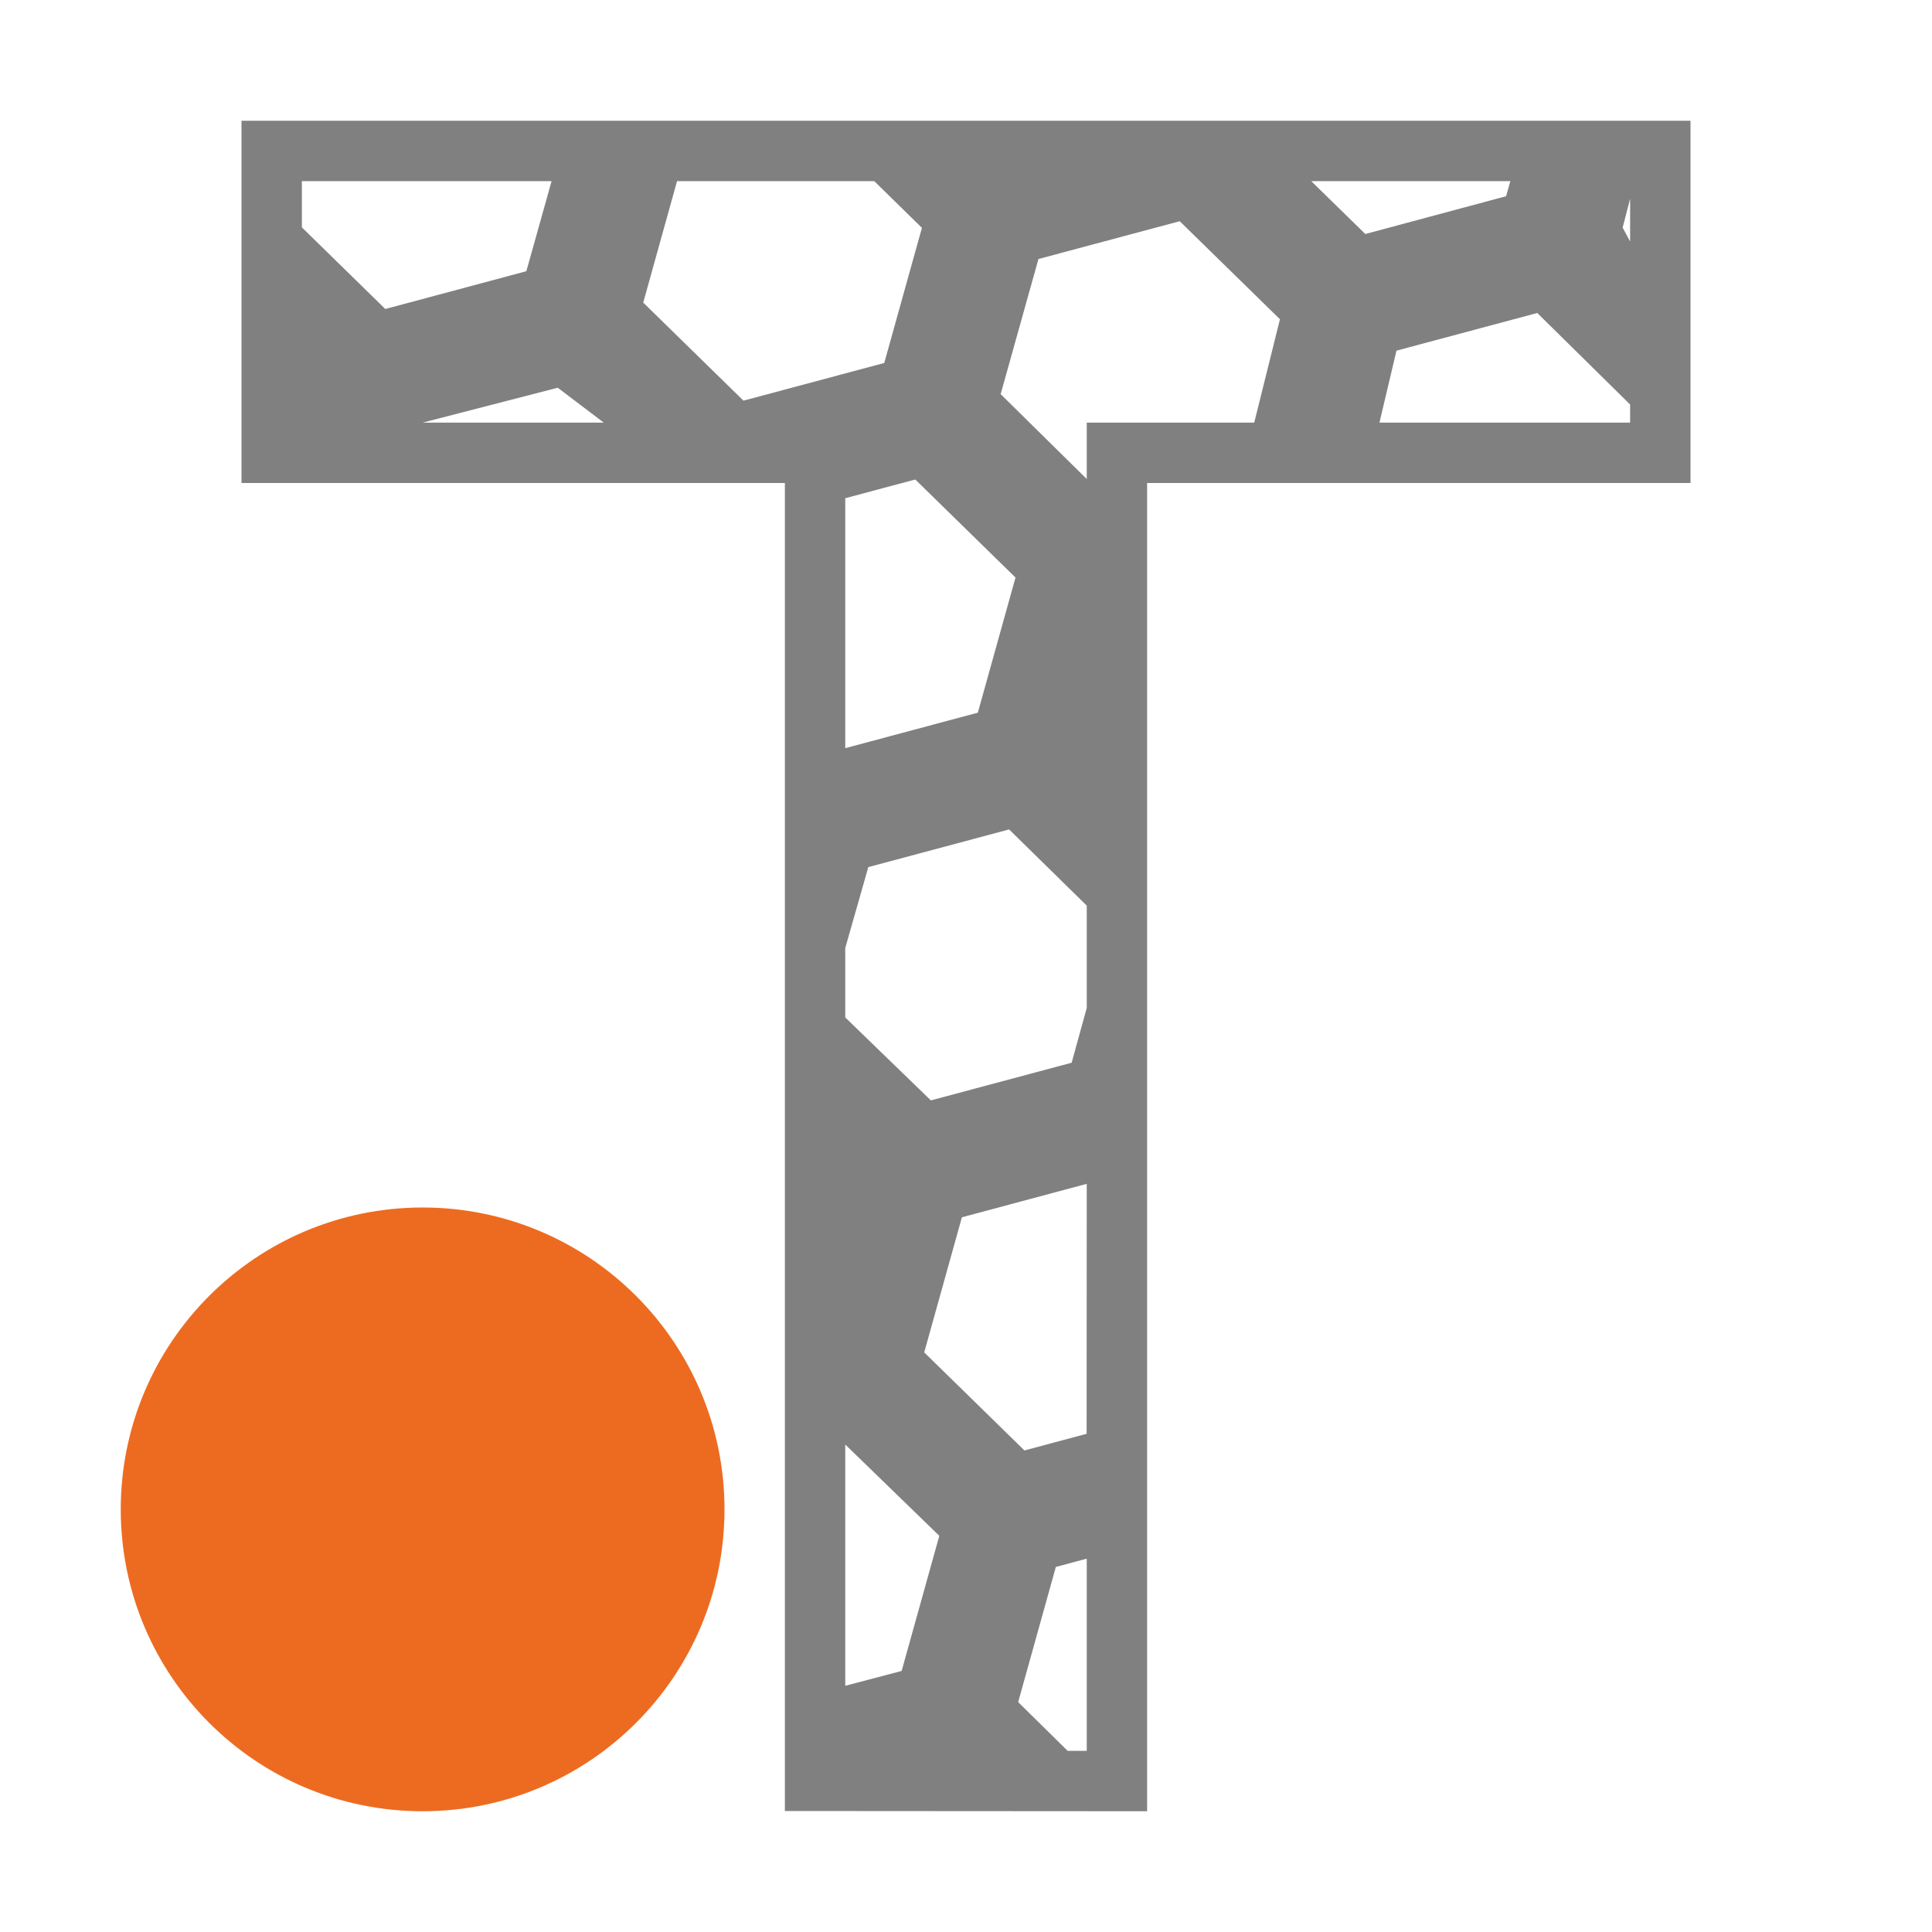
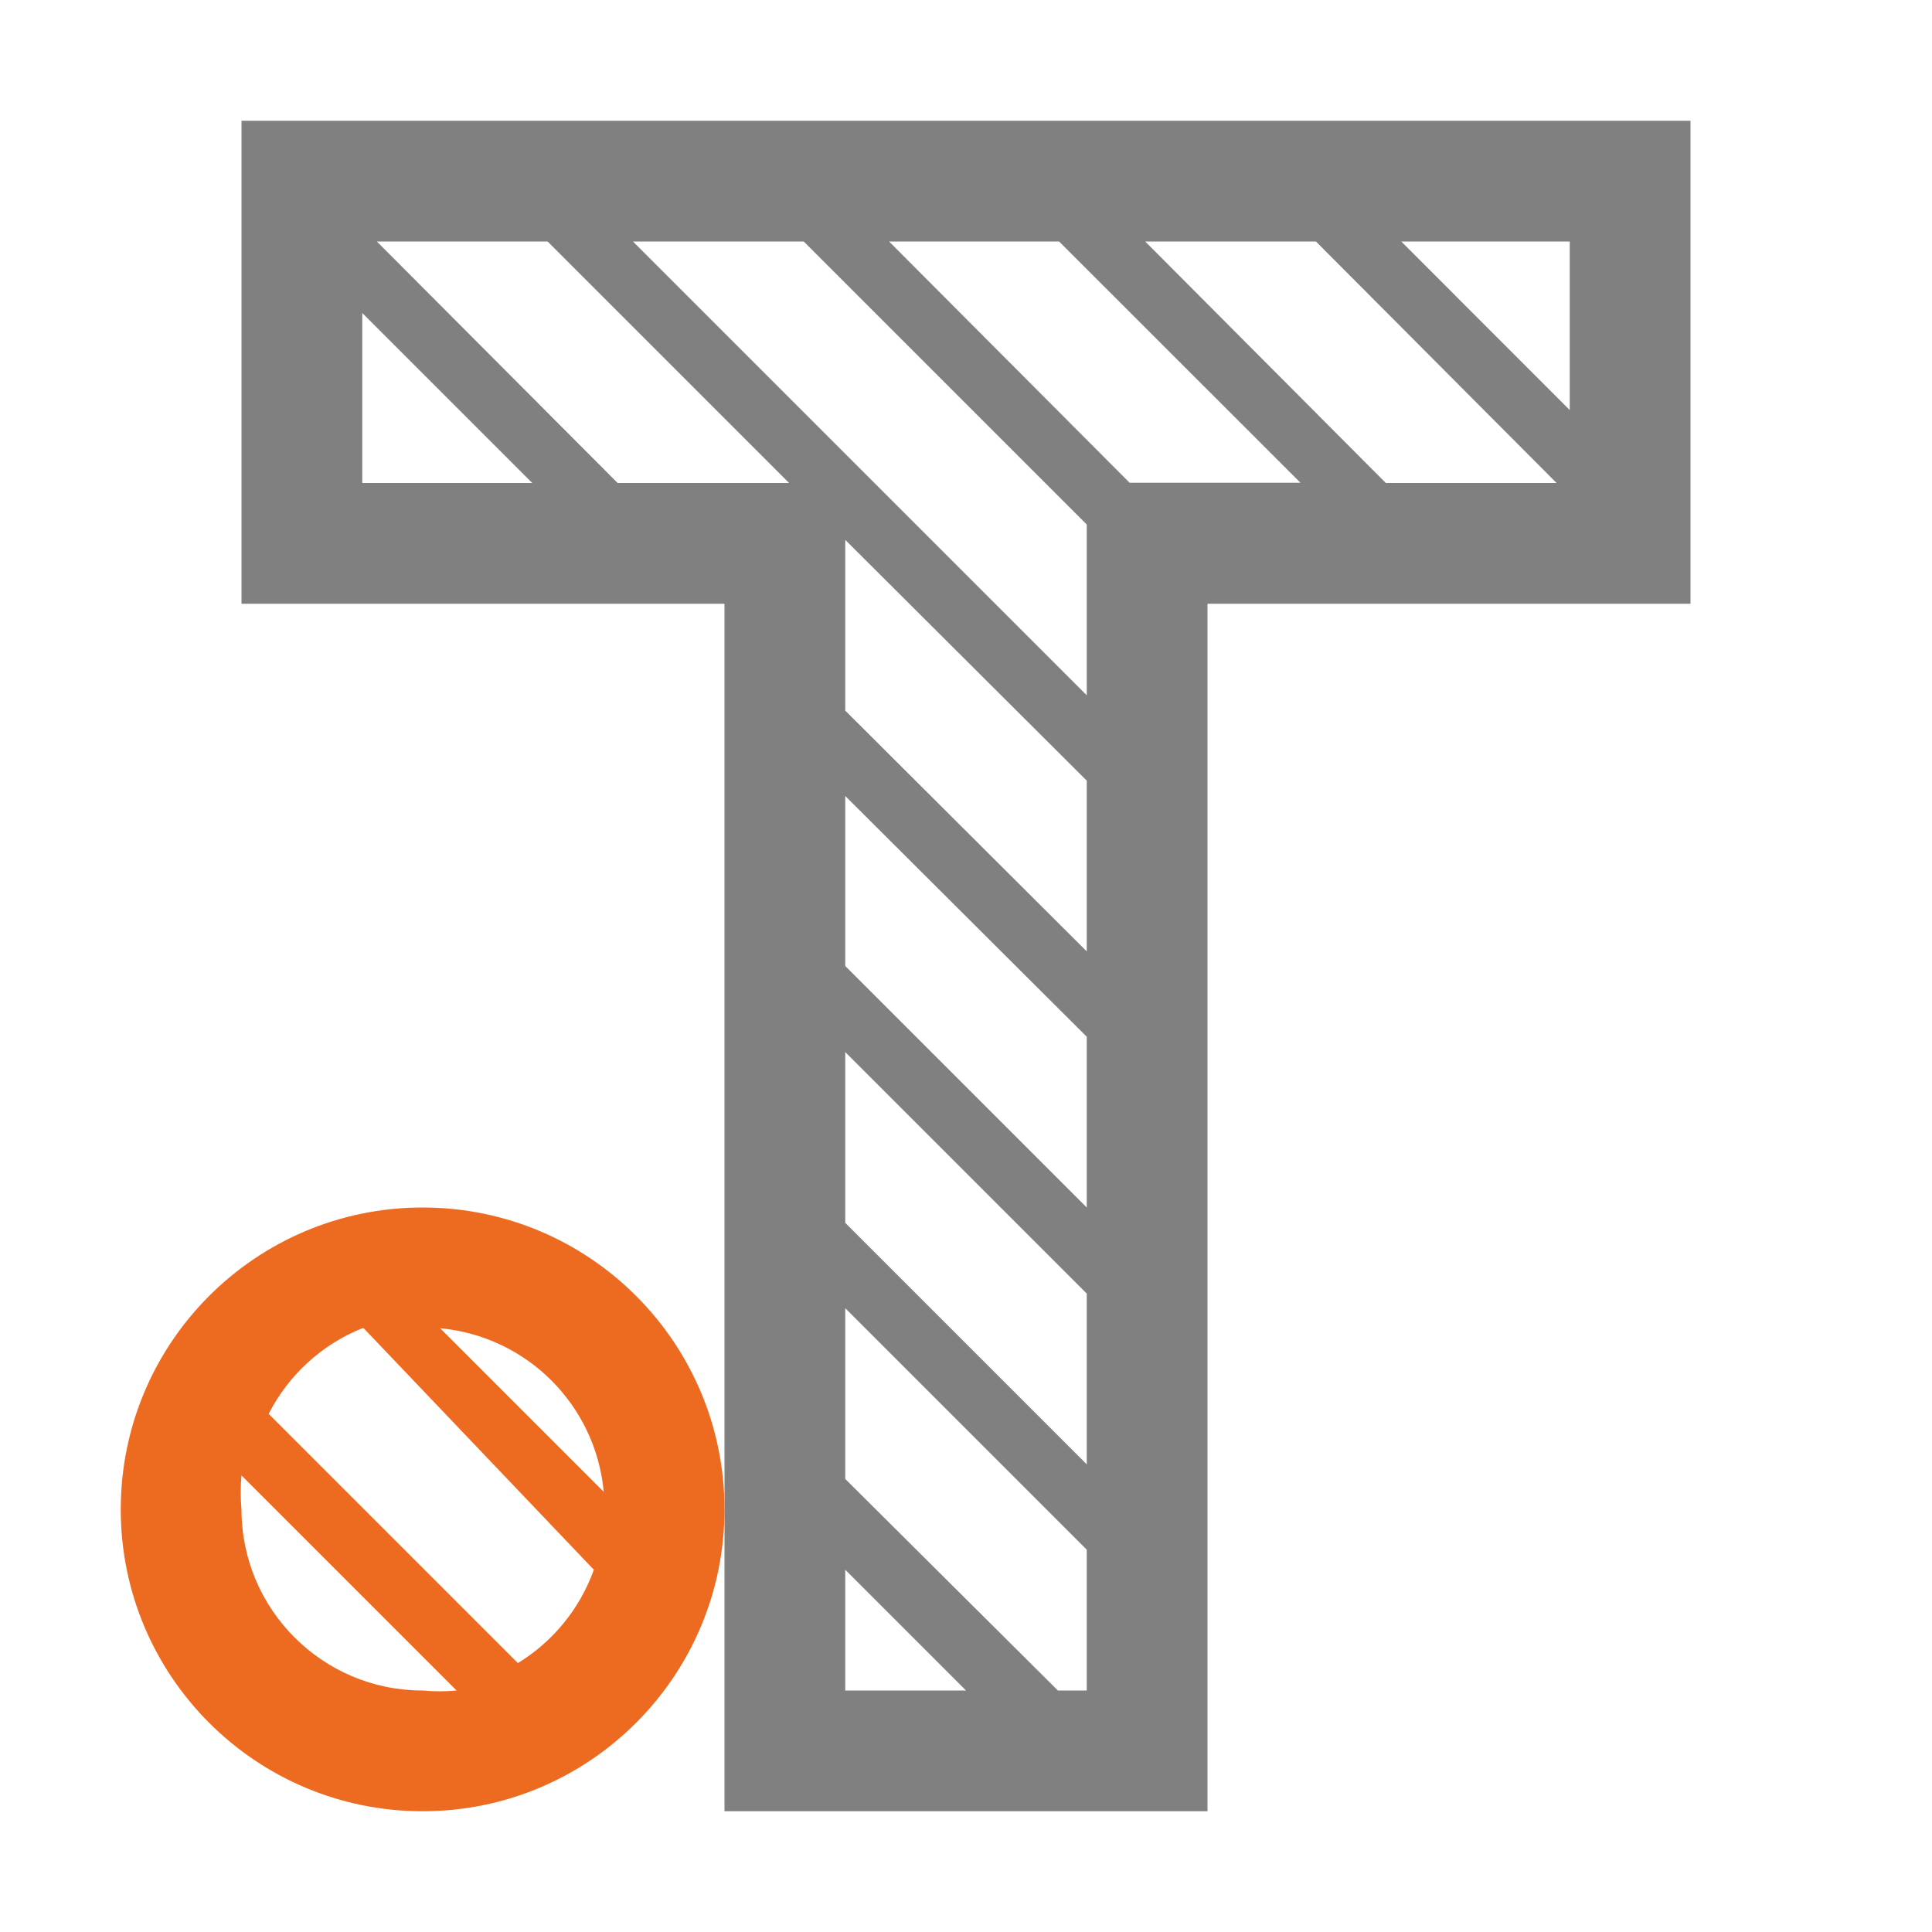
<svg xmlns="http://www.w3.org/2000/svg" viewBox="0 0 16 16" width="16px" height="16px">
-   <path fill="#808080" d="M 2,1 V 4 H 6.5 V 14.998 L 9.5,15 V 4 H 14 V 1 Z m 0.5,0.5 h 2.068 L 4.359,2.246 3.191,2.559 2.5,1.883 Z m 3.107,0 h 1.633 l 0.395,0.387 -0.312,1.119 -1.166,0.312 -0.83,-0.812 z m 5.252,0 H 12.508 L 12.473,1.625 11.307,1.938 Z M 13.5,1.646 V 2 L 13.438,1.885 Z m -3.73,0.186 0.83,0.812 L 10.387,3.5 H 9 V 3.967 L 8.287,3.264 8.6,2.145 Z M 12.731,2.592 13.5,3.35 V 3.5 H 11.424 L 11.565,2.904 Z M 4.619,3.211 5,3.5 H 3.5 Z m 2.961,0.76 0.83,0.812 -0.312,1.119 L 7,6.196 7,4.126 Z M 8.357,6.869 9,7.5 V 8.347 L 8.875,8.801 7.709,9.113 7,8.426 v -0.575 l 0.191,-0.67 z m 0.642,5.005 -0.515,0.138 -0.83,-0.812 0.312,-1.119 1.034,-0.277 z M 7,11.963 7.779,12.719 7.467,13.838 7,13.961 Z M 9,14.5 H 8.842 L 8.432,14.096 8.744,12.977 9,12.908 Z" />
-   <circle fill="#ed6b21" cx="3.5" cy="12.5" r="2.5" />
+   <path fill="#808080" d="m 2,1 v 4 h 4 v 10 h 4 v -10 h 4 v -4 z m 1.121,1 h 1.414 l 2,2 H 5.115 Z m 2.121,0 h 1.414 l 2.344,2.344 v 1.414 z m 2.121,0 H 8.771 L 10.77,3.998 H 9.355 Z m 2.121,0 h 1.414 L 12.891,4 h -1.414 z m 2.121,0 H 13 L 13,3.396 Z M 3,2.592 4.408,4 H 3 Z M 7,4.471 9,6.465 V 7.879 L 7,5.885 Z M 7,6.592 9,8.586 V 10 L 7,8 Z m 0,2.121 2,2 v 1.414 L 7,10.127 Z m 0,2.121 2,2 V 14 L 8.761,14 7,12.248 Z M 7,13 8,14 H 7 Z" />
+   <path fill="#ed6b21" d="M 3.5 10 A 2.5 2.5 0 0 0 1 12.5 A 2.5 2.5 0 0 0 3.5 15 A 2.5 2.5 0 0 0 6 12.5 A 2.5 2.5 0 0 0 3.5 10 z M 3.645 11 A 1.5 1.5 0 0 1 5 12.355 L 3.645 11 z M 3.012 11 L 4.918 13 A 1.5 1.5 0 0 1 4.289 13.773 L 2.225 11.709 A 1.5 1.5 0 0 1 3 11 z M 2 12.219 L 3.781 14 A 1.5 1.5 0 0 1 3.5 14 A 1.5 1.5 0 0 1 2 12.5 A 1.5 1.5 0 0 1 2 12.219 z " />
</svg>
